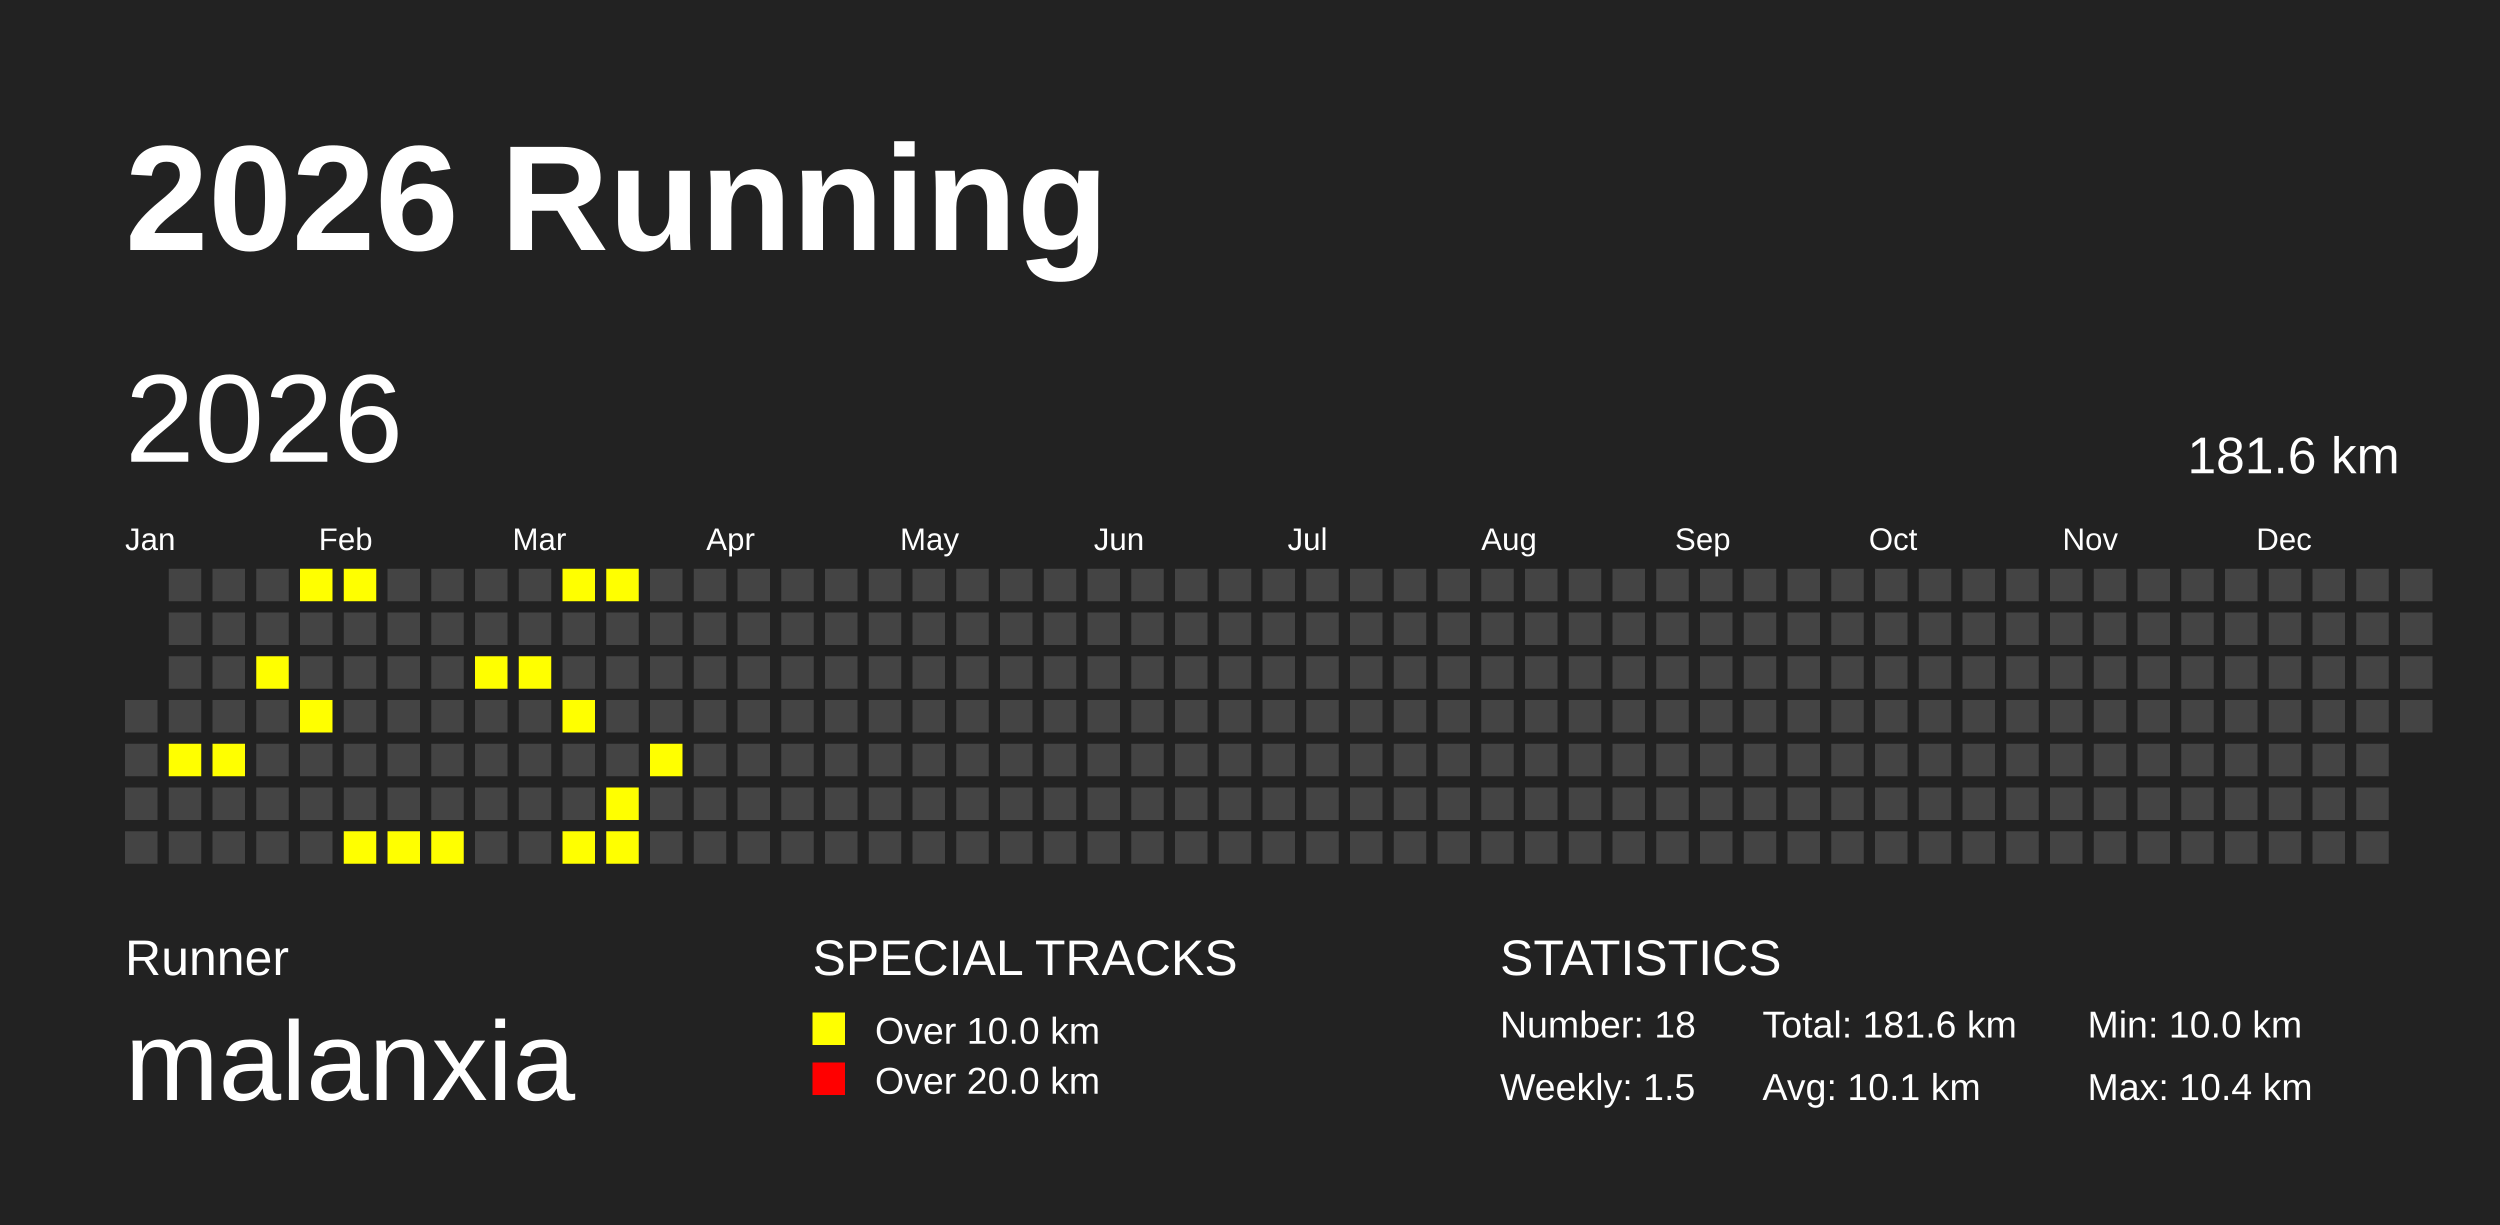
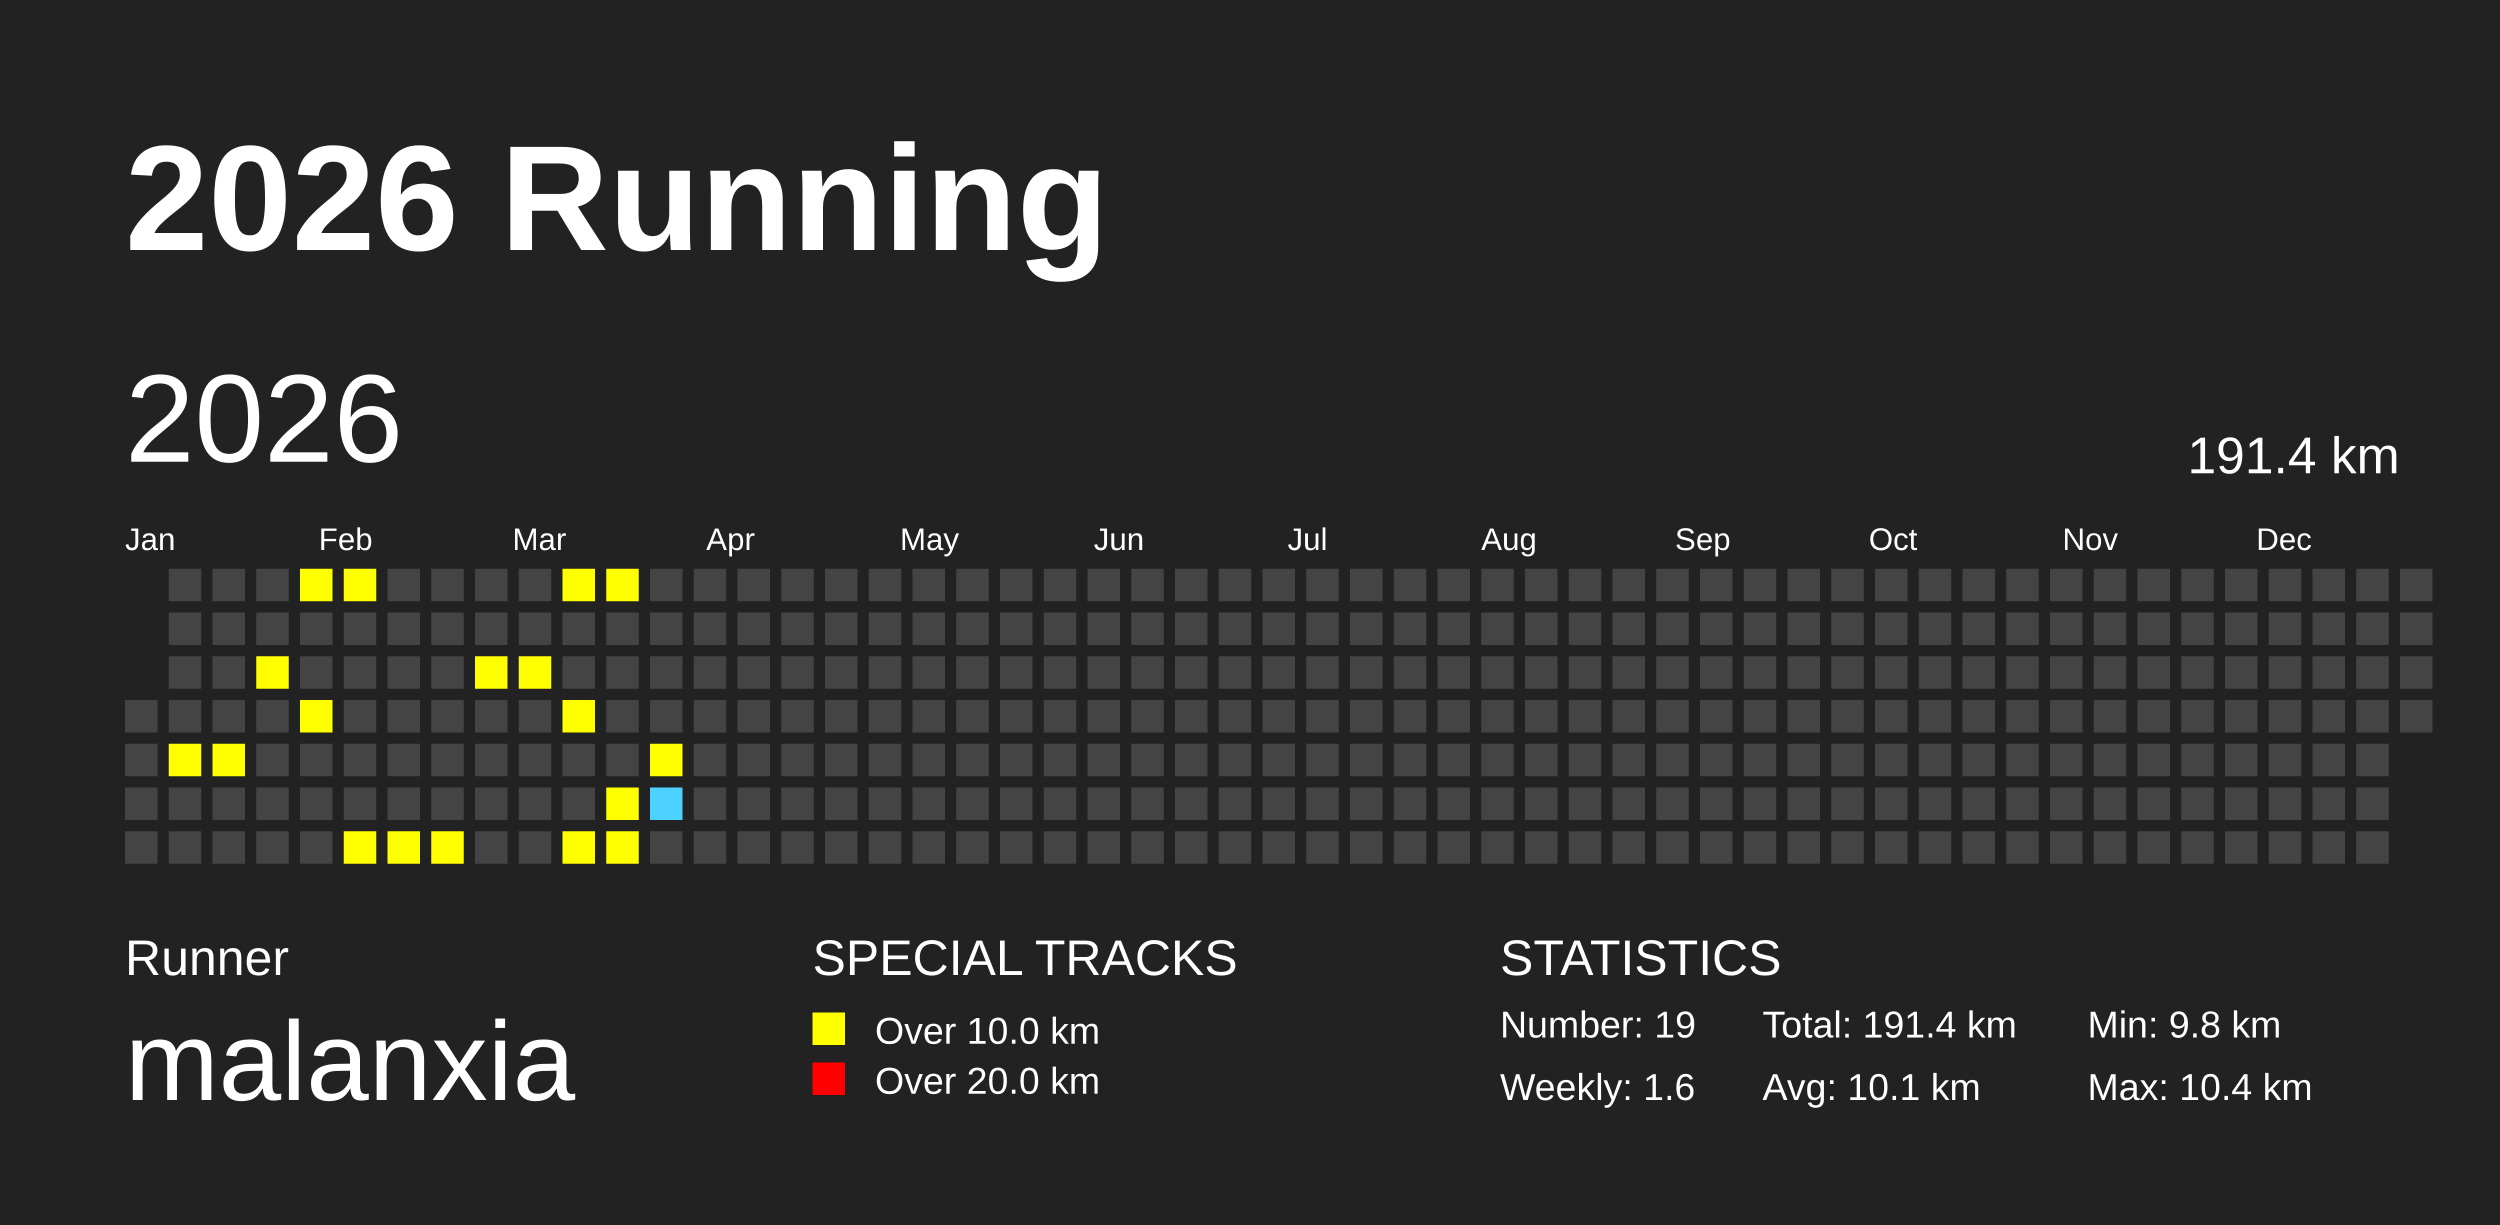
<svg xmlns="http://www.w3.org/2000/svg" baseProfile="full" height="98mm" version="1.1" viewBox="0,0,200,98" width="200mm">
  <defs />
  <rect fill="#222222" height="98" width="200" x="0" y="0" />
  <text fill="#FFFFFF" style="font-size:12px; font-family:Arial; font-weight:bold;" x="10" y="20">2026 Running</text>
  <text fill="#FFFFFF" style="font-size:4px; font-family:Arial" x="10" y="78">Runner</text>
  <text fill="#FFFFFF" style="font-size:9px; font-family:Arial" x="10" y="88">malanxia</text>
  <text fill="#FFFFFF" style="font-size:4px; font-family:Arial" x="65" y="78">SPECIAL TRACKS</text>
  <rect fill="yellow" height="2.6" width="2.6" x="65" y="81" />
  <text fill="#FFFFFF" style="font-size:3px; font-family:Arial" x="70" y="83.5">Over 10.0 km</text>
  <rect fill="red" height="2.6" width="2.6" x="65" y="85" />
  <text fill="#FFFFFF" style="font-size:3px; font-family:Arial" x="70" y="87.5">Over 20.0 km</text>
  <text fill="#FFFFFF" style="font-size:4px; font-family:Arial" x="120" y="78">STATISTICS</text>
-   <text fill="#FFFFFF" style="font-size:3px; font-family:Arial" x="120" y="83">Number: 18</text>
-   <text fill="#FFFFFF" style="font-size:3px; font-family:Arial" x="120" y="88">Weekly: 1.5</text>
-   <text fill="#FFFFFF" style="font-size:3px; font-family:Arial" x="141" y="83">Total: 181.6 km</text>
+   <text fill="#FFFFFF" style="font-size:3px; font-family:Arial" x="120" y="83">Number: 19</text>
+   <text fill="#FFFFFF" style="font-size:3px; font-family:Arial" x="120" y="88">Weekly: 1.6</text>
+   <text fill="#FFFFFF" style="font-size:3px; font-family:Arial" x="141" y="83">Total: 191.4 km</text>
  <text fill="#FFFFFF" style="font-size:3px; font-family:Arial" x="141" y="88">Avg: 10.1 km</text>
-   <text fill="#FFFFFF" style="font-size:3px; font-family:Arial" x="167" y="83">Min: 10.0 km</text>
+   <text fill="#FFFFFF" style="font-size:3px; font-family:Arial" x="167" y="83">Min: 9.8 km</text>
  <text fill="#FFFFFF" style="font-size:3px; font-family:Arial" x="167" y="88">Max: 10.4 km</text>
  <text dominant-baseline="hanging" fill="#FFFFFF" style="font-size:10.0px; font-family:Arial;" x="10" y="30">2026</text>
-   <text dominant-baseline="hanging" fill="#FFFFFF" style="font-size:4.125px; font-family:Arial;" x="175" y="35">181.6 km</text>
+   <text dominant-baseline="hanging" fill="#FFFFFF" style="font-size:4.125px; font-family:Arial;" x="175" y="35">191.4 km</text>
  <text fill="#FFFFFF" style="font-size:2.5px; font-family:Arial" x="10.0" y="44">Jan</text>
  <text fill="#FFFFFF" style="font-size:2.5px; font-family:Arial" x="25.5" y="44">Feb</text>
  <text fill="#FFFFFF" style="font-size:2.5px; font-family:Arial" x="41.0" y="44">Mar</text>
  <text fill="#FFFFFF" style="font-size:2.5px; font-family:Arial" x="56.5" y="44">Apr</text>
  <text fill="#FFFFFF" style="font-size:2.5px; font-family:Arial" x="72.0" y="44">May</text>
  <text fill="#FFFFFF" style="font-size:2.5px; font-family:Arial" x="87.5" y="44">Jun</text>
  <text fill="#FFFFFF" style="font-size:2.5px; font-family:Arial" x="103.0" y="44">Jul</text>
  <text fill="#FFFFFF" style="font-size:2.5px; font-family:Arial" x="118.5" y="44">Aug</text>
  <text fill="#FFFFFF" style="font-size:2.5px; font-family:Arial" x="134.0" y="44">Sep</text>
  <text fill="#FFFFFF" style="font-size:2.5px; font-family:Arial" x="149.5" y="44">Oct</text>
  <text fill="#FFFFFF" style="font-size:2.5px; font-family:Arial" x="165.0" y="44">Nov</text>
  <text fill="#FFFFFF" style="font-size:2.5px; font-family:Arial" x="180.5" y="44">Dec</text>
  <rect fill="#444444" height="2.6" width="2.6" x="10.0" y="56.0" />
  <rect fill="#444444" height="2.6" width="2.6" x="10.0" y="59.5" />
  <rect fill="#444444" height="2.6" width="2.6" x="10.0" y="63.0" />
  <rect fill="#444444" height="2.6" width="2.6" x="10.0" y="66.5" />
  <rect fill="#444444" height="2.6" width="2.6" x="13.5" y="45.5" />
  <rect fill="#444444" height="2.6" width="2.6" x="13.5" y="49.0" />
  <rect fill="#444444" height="2.6" width="2.6" x="13.5" y="52.5" />
  <rect fill="#444444" height="2.6" width="2.6" x="13.5" y="56.0" />
  <rect fill="yellow" height="2.6" width="2.6" x="13.5" y="59.5" />
  <rect fill="#444444" height="2.6" width="2.6" x="13.5" y="63.0" />
  <rect fill="#444444" height="2.6" width="2.6" x="13.5" y="66.5" />
  <rect fill="#444444" height="2.6" width="2.6" x="17.0" y="45.5" />
  <rect fill="#444444" height="2.6" width="2.6" x="17.0" y="49.0" />
  <rect fill="#444444" height="2.6" width="2.6" x="17.0" y="52.5" />
  <rect fill="#444444" height="2.6" width="2.6" x="17.0" y="56.0" />
  <rect fill="yellow" height="2.6" width="2.6" x="17.0" y="59.5" />
  <rect fill="#444444" height="2.6" width="2.6" x="17.0" y="63.0" />
  <rect fill="#444444" height="2.6" width="2.6" x="17.0" y="66.5" />
  <rect fill="#444444" height="2.6" width="2.6" x="20.5" y="45.5" />
  <rect fill="#444444" height="2.6" width="2.6" x="20.5" y="49.0" />
  <rect fill="yellow" height="2.6" width="2.6" x="20.5" y="52.5" />
  <rect fill="#444444" height="2.6" width="2.6" x="20.5" y="56.0" />
  <rect fill="#444444" height="2.6" width="2.6" x="20.5" y="59.5" />
  <rect fill="#444444" height="2.6" width="2.6" x="20.5" y="63.0" />
  <rect fill="#444444" height="2.6" width="2.6" x="20.5" y="66.5" />
  <rect fill="yellow" height="2.6" width="2.6" x="24.0" y="45.5" />
  <rect fill="#444444" height="2.6" width="2.6" x="24.0" y="49.0" />
  <rect fill="#444444" height="2.6" width="2.6" x="24.0" y="52.5" />
  <rect fill="yellow" height="2.6" width="2.6" x="24.0" y="56.0" />
  <rect fill="#444444" height="2.6" width="2.6" x="24.0" y="59.5" />
  <rect fill="#444444" height="2.6" width="2.6" x="24.0" y="63.0" />
  <rect fill="#444444" height="2.6" width="2.6" x="24.0" y="66.5" />
  <rect fill="yellow" height="2.6" width="2.6" x="27.5" y="45.5" />
  <rect fill="#444444" height="2.6" width="2.6" x="27.5" y="49.0" />
  <rect fill="#444444" height="2.6" width="2.6" x="27.5" y="52.5" />
  <rect fill="#444444" height="2.6" width="2.6" x="27.5" y="56.0" />
  <rect fill="#444444" height="2.6" width="2.6" x="27.5" y="59.5" />
  <rect fill="#444444" height="2.6" width="2.6" x="27.5" y="63.0" />
  <rect fill="yellow" height="2.6" width="2.6" x="27.5" y="66.5" />
  <rect fill="#444444" height="2.6" width="2.6" x="31.0" y="45.5" />
  <rect fill="#444444" height="2.6" width="2.6" x="31.0" y="49.0" />
  <rect fill="#444444" height="2.6" width="2.6" x="31.0" y="52.5" />
  <rect fill="#444444" height="2.6" width="2.6" x="31.0" y="56.0" />
  <rect fill="#444444" height="2.6" width="2.6" x="31.0" y="59.5" />
  <rect fill="#444444" height="2.6" width="2.6" x="31.0" y="63.0" />
  <rect fill="yellow" height="2.6" width="2.6" x="31.0" y="66.5" />
  <rect fill="#444444" height="2.6" width="2.6" x="34.5" y="45.5" />
  <rect fill="#444444" height="2.6" width="2.6" x="34.5" y="49.0" />
  <rect fill="#444444" height="2.6" width="2.6" x="34.5" y="52.5" />
  <rect fill="#444444" height="2.6" width="2.6" x="34.5" y="56.0" />
  <rect fill="#444444" height="2.6" width="2.6" x="34.5" y="59.5" />
  <rect fill="#444444" height="2.6" width="2.6" x="34.5" y="63.0" />
  <rect fill="yellow" height="2.6" width="2.6" x="34.5" y="66.5" />
  <rect fill="#444444" height="2.6" width="2.6" x="38.0" y="45.5" />
  <rect fill="#444444" height="2.6" width="2.6" x="38.0" y="49.0" />
  <rect fill="yellow" height="2.6" width="2.6" x="38.0" y="52.5" />
  <rect fill="#444444" height="2.6" width="2.6" x="38.0" y="56.0" />
  <rect fill="#444444" height="2.6" width="2.6" x="38.0" y="59.5" />
  <rect fill="#444444" height="2.6" width="2.6" x="38.0" y="63.0" />
  <rect fill="#444444" height="2.6" width="2.6" x="38.0" y="66.5" />
  <rect fill="#444444" height="2.6" width="2.6" x="41.5" y="45.5" />
  <rect fill="#444444" height="2.6" width="2.6" x="41.5" y="49.0" />
  <rect fill="yellow" height="2.6" width="2.6" x="41.5" y="52.5" />
  <rect fill="#444444" height="2.6" width="2.6" x="41.5" y="56.0" />
  <rect fill="#444444" height="2.6" width="2.6" x="41.5" y="59.5" />
  <rect fill="#444444" height="2.6" width="2.6" x="41.5" y="63.0" />
  <rect fill="#444444" height="2.6" width="2.6" x="41.5" y="66.5" />
  <rect fill="yellow" height="2.6" width="2.6" x="45.0" y="45.5" />
  <rect fill="#444444" height="2.6" width="2.6" x="45.0" y="49.0" />
  <rect fill="#444444" height="2.6" width="2.6" x="45.0" y="52.5" />
  <rect fill="yellow" height="2.6" width="2.6" x="45.0" y="56.0" />
  <rect fill="#444444" height="2.6" width="2.6" x="45.0" y="59.5" />
  <rect fill="#444444" height="2.6" width="2.6" x="45.0" y="63.0" />
  <rect fill="yellow" height="2.6" width="2.6" x="45.0" y="66.5" />
  <rect fill="yellow" height="2.6" width="2.6" x="48.5" y="45.5" />
  <rect fill="#444444" height="2.6" width="2.6" x="48.5" y="49.0" />
  <rect fill="#444444" height="2.6" width="2.6" x="48.5" y="52.5" />
  <rect fill="#444444" height="2.6" width="2.6" x="48.5" y="56.0" />
  <rect fill="#444444" height="2.6" width="2.6" x="48.5" y="59.5" />
  <rect fill="yellow" height="2.6" width="2.6" x="48.5" y="63.0" />
  <rect fill="yellow" height="2.6" width="2.6" x="48.5" y="66.5" />
  <rect fill="#444444" height="2.6" width="2.6" x="52.0" y="45.5" />
  <rect fill="#444444" height="2.6" width="2.6" x="52.0" y="49.0" />
  <rect fill="#444444" height="2.6" width="2.6" x="52.0" y="52.5" />
  <rect fill="#444444" height="2.6" width="2.6" x="52.0" y="56.0" />
  <rect fill="yellow" height="2.6" width="2.6" x="52.0" y="59.5" />
-   <rect fill="#444444" height="2.6" width="2.6" x="52.0" y="63.0" />
+   <rect fill="#4DD2FF" height="2.6" width="2.6" x="52.0" y="63.0" />
  <rect fill="#444444" height="2.6" width="2.6" x="52.0" y="66.5" />
  <rect fill="#444444" height="2.6" width="2.6" x="55.5" y="45.5" />
  <rect fill="#444444" height="2.6" width="2.6" x="55.5" y="49.0" />
  <rect fill="#444444" height="2.6" width="2.6" x="55.5" y="52.5" />
  <rect fill="#444444" height="2.6" width="2.6" x="55.5" y="56.0" />
  <rect fill="#444444" height="2.6" width="2.6" x="55.5" y="59.5" />
  <rect fill="#444444" height="2.6" width="2.6" x="55.5" y="63.0" />
  <rect fill="#444444" height="2.6" width="2.6" x="55.5" y="66.5" />
  <rect fill="#444444" height="2.6" width="2.6" x="59.0" y="45.5" />
  <rect fill="#444444" height="2.6" width="2.6" x="59.0" y="49.0" />
  <rect fill="#444444" height="2.6" width="2.6" x="59.0" y="52.5" />
  <rect fill="#444444" height="2.6" width="2.6" x="59.0" y="56.0" />
  <rect fill="#444444" height="2.6" width="2.6" x="59.0" y="59.5" />
  <rect fill="#444444" height="2.6" width="2.6" x="59.0" y="63.0" />
  <rect fill="#444444" height="2.6" width="2.6" x="59.0" y="66.5" />
  <rect fill="#444444" height="2.6" width="2.6" x="62.5" y="45.5" />
  <rect fill="#444444" height="2.6" width="2.6" x="62.5" y="49.0" />
  <rect fill="#444444" height="2.6" width="2.6" x="62.5" y="52.5" />
  <rect fill="#444444" height="2.6" width="2.6" x="62.5" y="56.0" />
  <rect fill="#444444" height="2.6" width="2.6" x="62.5" y="59.5" />
  <rect fill="#444444" height="2.6" width="2.6" x="62.5" y="63.0" />
  <rect fill="#444444" height="2.6" width="2.6" x="62.5" y="66.5" />
  <rect fill="#444444" height="2.6" width="2.6" x="66.0" y="45.5" />
  <rect fill="#444444" height="2.6" width="2.6" x="66.0" y="49.0" />
  <rect fill="#444444" height="2.6" width="2.6" x="66.0" y="52.5" />
  <rect fill="#444444" height="2.6" width="2.6" x="66.0" y="56.0" />
  <rect fill="#444444" height="2.6" width="2.6" x="66.0" y="59.5" />
  <rect fill="#444444" height="2.6" width="2.6" x="66.0" y="63.0" />
  <rect fill="#444444" height="2.6" width="2.6" x="66.0" y="66.5" />
  <rect fill="#444444" height="2.6" width="2.6" x="69.5" y="45.5" />
  <rect fill="#444444" height="2.6" width="2.6" x="69.5" y="49.0" />
  <rect fill="#444444" height="2.6" width="2.6" x="69.5" y="52.5" />
  <rect fill="#444444" height="2.6" width="2.6" x="69.5" y="56.0" />
  <rect fill="#444444" height="2.6" width="2.6" x="69.5" y="59.5" />
  <rect fill="#444444" height="2.6" width="2.6" x="69.5" y="63.0" />
  <rect fill="#444444" height="2.6" width="2.6" x="69.5" y="66.5" />
  <rect fill="#444444" height="2.6" width="2.6" x="73.0" y="45.5" />
  <rect fill="#444444" height="2.6" width="2.6" x="73.0" y="49.0" />
  <rect fill="#444444" height="2.6" width="2.6" x="73.0" y="52.5" />
  <rect fill="#444444" height="2.6" width="2.6" x="73.0" y="56.0" />
  <rect fill="#444444" height="2.6" width="2.6" x="73.0" y="59.5" />
  <rect fill="#444444" height="2.6" width="2.6" x="73.0" y="63.0" />
  <rect fill="#444444" height="2.6" width="2.6" x="73.0" y="66.5" />
  <rect fill="#444444" height="2.6" width="2.6" x="76.5" y="45.5" />
  <rect fill="#444444" height="2.6" width="2.6" x="76.5" y="49.0" />
  <rect fill="#444444" height="2.6" width="2.6" x="76.5" y="52.5" />
  <rect fill="#444444" height="2.6" width="2.6" x="76.5" y="56.0" />
  <rect fill="#444444" height="2.6" width="2.6" x="76.5" y="59.5" />
  <rect fill="#444444" height="2.6" width="2.6" x="76.5" y="63.0" />
  <rect fill="#444444" height="2.6" width="2.6" x="76.5" y="66.5" />
  <rect fill="#444444" height="2.6" width="2.6" x="80.0" y="45.5" />
  <rect fill="#444444" height="2.6" width="2.6" x="80.0" y="49.0" />
  <rect fill="#444444" height="2.6" width="2.6" x="80.0" y="52.5" />
  <rect fill="#444444" height="2.6" width="2.6" x="80.0" y="56.0" />
  <rect fill="#444444" height="2.6" width="2.6" x="80.0" y="59.5" />
  <rect fill="#444444" height="2.6" width="2.6" x="80.0" y="63.0" />
  <rect fill="#444444" height="2.6" width="2.6" x="80.0" y="66.5" />
  <rect fill="#444444" height="2.6" width="2.6" x="83.5" y="45.5" />
  <rect fill="#444444" height="2.6" width="2.6" x="83.5" y="49.0" />
  <rect fill="#444444" height="2.6" width="2.6" x="83.5" y="52.5" />
  <rect fill="#444444" height="2.6" width="2.6" x="83.5" y="56.0" />
  <rect fill="#444444" height="2.6" width="2.6" x="83.5" y="59.5" />
  <rect fill="#444444" height="2.6" width="2.6" x="83.5" y="63.0" />
  <rect fill="#444444" height="2.6" width="2.6" x="83.5" y="66.5" />
  <rect fill="#444444" height="2.6" width="2.6" x="87.0" y="45.5" />
  <rect fill="#444444" height="2.6" width="2.6" x="87.0" y="49.0" />
  <rect fill="#444444" height="2.6" width="2.6" x="87.0" y="52.5" />
  <rect fill="#444444" height="2.6" width="2.6" x="87.0" y="56.0" />
  <rect fill="#444444" height="2.6" width="2.6" x="87.0" y="59.5" />
  <rect fill="#444444" height="2.6" width="2.6" x="87.0" y="63.0" />
  <rect fill="#444444" height="2.6" width="2.6" x="87.0" y="66.5" />
  <rect fill="#444444" height="2.6" width="2.6" x="90.5" y="45.5" />
  <rect fill="#444444" height="2.6" width="2.6" x="90.5" y="49.0" />
  <rect fill="#444444" height="2.6" width="2.6" x="90.5" y="52.5" />
  <rect fill="#444444" height="2.6" width="2.6" x="90.5" y="56.0" />
  <rect fill="#444444" height="2.6" width="2.6" x="90.5" y="59.5" />
  <rect fill="#444444" height="2.6" width="2.6" x="90.5" y="63.0" />
  <rect fill="#444444" height="2.6" width="2.6" x="90.5" y="66.5" />
  <rect fill="#444444" height="2.6" width="2.6" x="94.0" y="45.5" />
  <rect fill="#444444" height="2.6" width="2.6" x="94.0" y="49.0" />
  <rect fill="#444444" height="2.6" width="2.6" x="94.0" y="52.5" />
  <rect fill="#444444" height="2.6" width="2.6" x="94.0" y="56.0" />
  <rect fill="#444444" height="2.6" width="2.6" x="94.0" y="59.5" />
  <rect fill="#444444" height="2.6" width="2.6" x="94.0" y="63.0" />
  <rect fill="#444444" height="2.6" width="2.6" x="94.0" y="66.5" />
  <rect fill="#444444" height="2.6" width="2.6" x="97.5" y="45.5" />
  <rect fill="#444444" height="2.6" width="2.6" x="97.5" y="49.0" />
  <rect fill="#444444" height="2.6" width="2.6" x="97.5" y="52.5" />
  <rect fill="#444444" height="2.6" width="2.6" x="97.5" y="56.0" />
  <rect fill="#444444" height="2.6" width="2.6" x="97.5" y="59.5" />
  <rect fill="#444444" height="2.6" width="2.6" x="97.5" y="63.0" />
  <rect fill="#444444" height="2.6" width="2.6" x="97.5" y="66.5" />
  <rect fill="#444444" height="2.6" width="2.6" x="101.0" y="45.5" />
  <rect fill="#444444" height="2.6" width="2.6" x="101.0" y="49.0" />
  <rect fill="#444444" height="2.6" width="2.6" x="101.0" y="52.5" />
  <rect fill="#444444" height="2.6" width="2.6" x="101.0" y="56.0" />
  <rect fill="#444444" height="2.6" width="2.6" x="101.0" y="59.5" />
  <rect fill="#444444" height="2.6" width="2.6" x="101.0" y="63.0" />
  <rect fill="#444444" height="2.6" width="2.6" x="101.0" y="66.5" />
  <rect fill="#444444" height="2.6" width="2.6" x="104.5" y="45.5" />
  <rect fill="#444444" height="2.6" width="2.6" x="104.5" y="49.0" />
  <rect fill="#444444" height="2.6" width="2.6" x="104.5" y="52.5" />
  <rect fill="#444444" height="2.6" width="2.6" x="104.5" y="56.0" />
  <rect fill="#444444" height="2.6" width="2.6" x="104.5" y="59.5" />
  <rect fill="#444444" height="2.6" width="2.6" x="104.5" y="63.0" />
  <rect fill="#444444" height="2.6" width="2.6" x="104.5" y="66.5" />
  <rect fill="#444444" height="2.6" width="2.6" x="108.0" y="45.5" />
  <rect fill="#444444" height="2.6" width="2.6" x="108.0" y="49.0" />
  <rect fill="#444444" height="2.6" width="2.6" x="108.0" y="52.5" />
  <rect fill="#444444" height="2.6" width="2.6" x="108.0" y="56.0" />
  <rect fill="#444444" height="2.6" width="2.6" x="108.0" y="59.5" />
  <rect fill="#444444" height="2.6" width="2.6" x="108.0" y="63.0" />
  <rect fill="#444444" height="2.6" width="2.6" x="108.0" y="66.5" />
  <rect fill="#444444" height="2.6" width="2.6" x="111.5" y="45.5" />
  <rect fill="#444444" height="2.6" width="2.6" x="111.5" y="49.0" />
  <rect fill="#444444" height="2.6" width="2.6" x="111.5" y="52.5" />
  <rect fill="#444444" height="2.6" width="2.6" x="111.5" y="56.0" />
  <rect fill="#444444" height="2.6" width="2.6" x="111.5" y="59.5" />
  <rect fill="#444444" height="2.6" width="2.6" x="111.5" y="63.0" />
  <rect fill="#444444" height="2.6" width="2.6" x="111.5" y="66.5" />
  <rect fill="#444444" height="2.6" width="2.6" x="115.0" y="45.5" />
  <rect fill="#444444" height="2.6" width="2.6" x="115.0" y="49.0" />
  <rect fill="#444444" height="2.6" width="2.6" x="115.0" y="52.5" />
  <rect fill="#444444" height="2.6" width="2.6" x="115.0" y="56.0" />
  <rect fill="#444444" height="2.6" width="2.6" x="115.0" y="59.5" />
  <rect fill="#444444" height="2.6" width="2.6" x="115.0" y="63.0" />
  <rect fill="#444444" height="2.6" width="2.6" x="115.0" y="66.5" />
  <rect fill="#444444" height="2.6" width="2.6" x="118.5" y="45.5" />
  <rect fill="#444444" height="2.6" width="2.6" x="118.5" y="49.0" />
  <rect fill="#444444" height="2.6" width="2.6" x="118.5" y="52.5" />
  <rect fill="#444444" height="2.6" width="2.6" x="118.5" y="56.0" />
  <rect fill="#444444" height="2.6" width="2.6" x="118.5" y="59.5" />
  <rect fill="#444444" height="2.6" width="2.6" x="118.5" y="63.0" />
  <rect fill="#444444" height="2.6" width="2.6" x="118.5" y="66.5" />
  <rect fill="#444444" height="2.6" width="2.6" x="122.0" y="45.5" />
  <rect fill="#444444" height="2.6" width="2.6" x="122.0" y="49.0" />
  <rect fill="#444444" height="2.6" width="2.6" x="122.0" y="52.5" />
  <rect fill="#444444" height="2.6" width="2.6" x="122.0" y="56.0" />
  <rect fill="#444444" height="2.6" width="2.6" x="122.0" y="59.5" />
  <rect fill="#444444" height="2.6" width="2.6" x="122.0" y="63.0" />
  <rect fill="#444444" height="2.6" width="2.6" x="122.0" y="66.5" />
  <rect fill="#444444" height="2.6" width="2.6" x="125.5" y="45.5" />
  <rect fill="#444444" height="2.6" width="2.6" x="125.5" y="49.0" />
  <rect fill="#444444" height="2.6" width="2.6" x="125.5" y="52.5" />
  <rect fill="#444444" height="2.6" width="2.6" x="125.5" y="56.0" />
  <rect fill="#444444" height="2.6" width="2.6" x="125.5" y="59.5" />
  <rect fill="#444444" height="2.6" width="2.6" x="125.5" y="63.0" />
  <rect fill="#444444" height="2.6" width="2.6" x="125.5" y="66.5" />
  <rect fill="#444444" height="2.6" width="2.6" x="129.0" y="45.5" />
  <rect fill="#444444" height="2.6" width="2.6" x="129.0" y="49.0" />
  <rect fill="#444444" height="2.6" width="2.6" x="129.0" y="52.5" />
  <rect fill="#444444" height="2.6" width="2.6" x="129.0" y="56.0" />
  <rect fill="#444444" height="2.6" width="2.6" x="129.0" y="59.5" />
  <rect fill="#444444" height="2.6" width="2.6" x="129.0" y="63.0" />
  <rect fill="#444444" height="2.6" width="2.6" x="129.0" y="66.5" />
  <rect fill="#444444" height="2.6" width="2.6" x="132.5" y="45.5" />
  <rect fill="#444444" height="2.6" width="2.6" x="132.5" y="49.0" />
  <rect fill="#444444" height="2.6" width="2.6" x="132.5" y="52.5" />
  <rect fill="#444444" height="2.6" width="2.6" x="132.5" y="56.0" />
  <rect fill="#444444" height="2.6" width="2.6" x="132.5" y="59.5" />
  <rect fill="#444444" height="2.6" width="2.6" x="132.5" y="63.0" />
  <rect fill="#444444" height="2.6" width="2.6" x="132.5" y="66.5" />
  <rect fill="#444444" height="2.6" width="2.6" x="136.0" y="45.5" />
  <rect fill="#444444" height="2.6" width="2.6" x="136.0" y="49.0" />
  <rect fill="#444444" height="2.6" width="2.6" x="136.0" y="52.5" />
  <rect fill="#444444" height="2.6" width="2.6" x="136.0" y="56.0" />
  <rect fill="#444444" height="2.6" width="2.6" x="136.0" y="59.5" />
  <rect fill="#444444" height="2.6" width="2.6" x="136.0" y="63.0" />
  <rect fill="#444444" height="2.6" width="2.6" x="136.0" y="66.5" />
  <rect fill="#444444" height="2.6" width="2.6" x="139.5" y="45.5" />
  <rect fill="#444444" height="2.6" width="2.6" x="139.5" y="49.0" />
  <rect fill="#444444" height="2.6" width="2.6" x="139.5" y="52.5" />
  <rect fill="#444444" height="2.6" width="2.6" x="139.5" y="56.0" />
  <rect fill="#444444" height="2.6" width="2.6" x="139.5" y="59.5" />
  <rect fill="#444444" height="2.6" width="2.6" x="139.5" y="63.0" />
  <rect fill="#444444" height="2.6" width="2.6" x="139.5" y="66.5" />
  <rect fill="#444444" height="2.6" width="2.6" x="143.0" y="45.5" />
  <rect fill="#444444" height="2.6" width="2.6" x="143.0" y="49.0" />
  <rect fill="#444444" height="2.6" width="2.6" x="143.0" y="52.5" />
  <rect fill="#444444" height="2.6" width="2.6" x="143.0" y="56.0" />
  <rect fill="#444444" height="2.6" width="2.6" x="143.0" y="59.5" />
  <rect fill="#444444" height="2.6" width="2.6" x="143.0" y="63.0" />
  <rect fill="#444444" height="2.6" width="2.6" x="143.0" y="66.5" />
  <rect fill="#444444" height="2.6" width="2.6" x="146.5" y="45.5" />
  <rect fill="#444444" height="2.6" width="2.6" x="146.5" y="49.0" />
  <rect fill="#444444" height="2.6" width="2.6" x="146.5" y="52.5" />
  <rect fill="#444444" height="2.6" width="2.6" x="146.5" y="56.0" />
  <rect fill="#444444" height="2.6" width="2.6" x="146.5" y="59.5" />
  <rect fill="#444444" height="2.6" width="2.6" x="146.5" y="63.0" />
  <rect fill="#444444" height="2.6" width="2.6" x="146.5" y="66.5" />
  <rect fill="#444444" height="2.6" width="2.6" x="150.0" y="45.5" />
  <rect fill="#444444" height="2.6" width="2.6" x="150.0" y="49.0" />
  <rect fill="#444444" height="2.6" width="2.6" x="150.0" y="52.5" />
  <rect fill="#444444" height="2.6" width="2.6" x="150.0" y="56.0" />
  <rect fill="#444444" height="2.6" width="2.6" x="150.0" y="59.5" />
  <rect fill="#444444" height="2.6" width="2.6" x="150.0" y="63.0" />
  <rect fill="#444444" height="2.6" width="2.6" x="150.0" y="66.5" />
  <rect fill="#444444" height="2.6" width="2.6" x="153.5" y="45.5" />
  <rect fill="#444444" height="2.6" width="2.6" x="153.5" y="49.0" />
  <rect fill="#444444" height="2.6" width="2.6" x="153.5" y="52.5" />
  <rect fill="#444444" height="2.6" width="2.6" x="153.5" y="56.0" />
  <rect fill="#444444" height="2.6" width="2.6" x="153.5" y="59.5" />
  <rect fill="#444444" height="2.6" width="2.6" x="153.5" y="63.0" />
  <rect fill="#444444" height="2.6" width="2.6" x="153.5" y="66.5" />
  <rect fill="#444444" height="2.6" width="2.6" x="157.0" y="45.5" />
  <rect fill="#444444" height="2.6" width="2.6" x="157.0" y="49.0" />
  <rect fill="#444444" height="2.6" width="2.6" x="157.0" y="52.5" />
  <rect fill="#444444" height="2.6" width="2.6" x="157.0" y="56.0" />
  <rect fill="#444444" height="2.6" width="2.6" x="157.0" y="59.5" />
  <rect fill="#444444" height="2.6" width="2.6" x="157.0" y="63.0" />
  <rect fill="#444444" height="2.6" width="2.6" x="157.0" y="66.5" />
  <rect fill="#444444" height="2.6" width="2.6" x="160.5" y="45.5" />
  <rect fill="#444444" height="2.6" width="2.6" x="160.5" y="49.0" />
  <rect fill="#444444" height="2.6" width="2.6" x="160.5" y="52.5" />
  <rect fill="#444444" height="2.6" width="2.6" x="160.5" y="56.0" />
  <rect fill="#444444" height="2.6" width="2.6" x="160.5" y="59.5" />
  <rect fill="#444444" height="2.6" width="2.6" x="160.5" y="63.0" />
  <rect fill="#444444" height="2.6" width="2.6" x="160.5" y="66.5" />
  <rect fill="#444444" height="2.6" width="2.6" x="164.0" y="45.5" />
  <rect fill="#444444" height="2.6" width="2.6" x="164.0" y="49.0" />
  <rect fill="#444444" height="2.6" width="2.6" x="164.0" y="52.5" />
  <rect fill="#444444" height="2.6" width="2.6" x="164.0" y="56.0" />
  <rect fill="#444444" height="2.6" width="2.6" x="164.0" y="59.5" />
  <rect fill="#444444" height="2.6" width="2.6" x="164.0" y="63.0" />
  <rect fill="#444444" height="2.6" width="2.6" x="164.0" y="66.5" />
  <rect fill="#444444" height="2.6" width="2.6" x="167.5" y="45.5" />
  <rect fill="#444444" height="2.6" width="2.6" x="167.5" y="49.0" />
  <rect fill="#444444" height="2.6" width="2.6" x="167.5" y="52.5" />
  <rect fill="#444444" height="2.6" width="2.6" x="167.5" y="56.0" />
  <rect fill="#444444" height="2.6" width="2.6" x="167.5" y="59.5" />
  <rect fill="#444444" height="2.6" width="2.6" x="167.5" y="63.0" />
  <rect fill="#444444" height="2.6" width="2.6" x="167.5" y="66.5" />
  <rect fill="#444444" height="2.6" width="2.6" x="171.0" y="45.5" />
  <rect fill="#444444" height="2.6" width="2.6" x="171.0" y="49.0" />
  <rect fill="#444444" height="2.6" width="2.6" x="171.0" y="52.5" />
  <rect fill="#444444" height="2.6" width="2.6" x="171.0" y="56.0" />
  <rect fill="#444444" height="2.6" width="2.6" x="171.0" y="59.5" />
  <rect fill="#444444" height="2.6" width="2.6" x="171.0" y="63.0" />
  <rect fill="#444444" height="2.6" width="2.6" x="171.0" y="66.5" />
  <rect fill="#444444" height="2.6" width="2.6" x="174.5" y="45.5" />
  <rect fill="#444444" height="2.6" width="2.6" x="174.5" y="49.0" />
  <rect fill="#444444" height="2.6" width="2.6" x="174.5" y="52.5" />
  <rect fill="#444444" height="2.6" width="2.6" x="174.5" y="56.0" />
  <rect fill="#444444" height="2.6" width="2.6" x="174.5" y="59.5" />
  <rect fill="#444444" height="2.6" width="2.6" x="174.5" y="63.0" />
  <rect fill="#444444" height="2.6" width="2.6" x="174.5" y="66.5" />
  <rect fill="#444444" height="2.6" width="2.6" x="178.0" y="45.5" />
  <rect fill="#444444" height="2.6" width="2.6" x="178.0" y="49.0" />
  <rect fill="#444444" height="2.6" width="2.6" x="178.0" y="52.5" />
  <rect fill="#444444" height="2.6" width="2.6" x="178.0" y="56.0" />
  <rect fill="#444444" height="2.6" width="2.6" x="178.0" y="59.5" />
  <rect fill="#444444" height="2.6" width="2.6" x="178.0" y="63.0" />
  <rect fill="#444444" height="2.6" width="2.6" x="178.0" y="66.5" />
  <rect fill="#444444" height="2.6" width="2.6" x="181.5" y="45.5" />
  <rect fill="#444444" height="2.6" width="2.6" x="181.5" y="49.0" />
  <rect fill="#444444" height="2.6" width="2.6" x="181.5" y="52.5" />
  <rect fill="#444444" height="2.6" width="2.6" x="181.5" y="56.0" />
  <rect fill="#444444" height="2.6" width="2.6" x="181.5" y="59.5" />
  <rect fill="#444444" height="2.6" width="2.6" x="181.5" y="63.0" />
  <rect fill="#444444" height="2.6" width="2.6" x="181.5" y="66.5" />
  <rect fill="#444444" height="2.6" width="2.6" x="185.0" y="45.5" />
  <rect fill="#444444" height="2.6" width="2.6" x="185.0" y="49.0" />
  <rect fill="#444444" height="2.6" width="2.6" x="185.0" y="52.5" />
  <rect fill="#444444" height="2.6" width="2.6" x="185.0" y="56.0" />
  <rect fill="#444444" height="2.6" width="2.6" x="185.0" y="59.5" />
  <rect fill="#444444" height="2.6" width="2.6" x="185.0" y="63.0" />
  <rect fill="#444444" height="2.6" width="2.6" x="185.0" y="66.5" />
  <rect fill="#444444" height="2.6" width="2.6" x="188.5" y="45.5" />
  <rect fill="#444444" height="2.6" width="2.6" x="188.5" y="49.0" />
  <rect fill="#444444" height="2.6" width="2.6" x="188.5" y="52.5" />
  <rect fill="#444444" height="2.6" width="2.6" x="188.5" y="56.0" />
  <rect fill="#444444" height="2.6" width="2.6" x="188.5" y="59.5" />
  <rect fill="#444444" height="2.6" width="2.6" x="188.5" y="63.0" />
  <rect fill="#444444" height="2.6" width="2.6" x="188.5" y="66.5" />
  <rect fill="#444444" height="2.6" width="2.6" x="192.0" y="45.5" />
  <rect fill="#444444" height="2.6" width="2.6" x="192.0" y="49.0" />
  <rect fill="#444444" height="2.6" width="2.6" x="192.0" y="52.5" />
  <rect fill="#444444" height="2.6" width="2.6" x="192.0" y="56.0" />
</svg>
